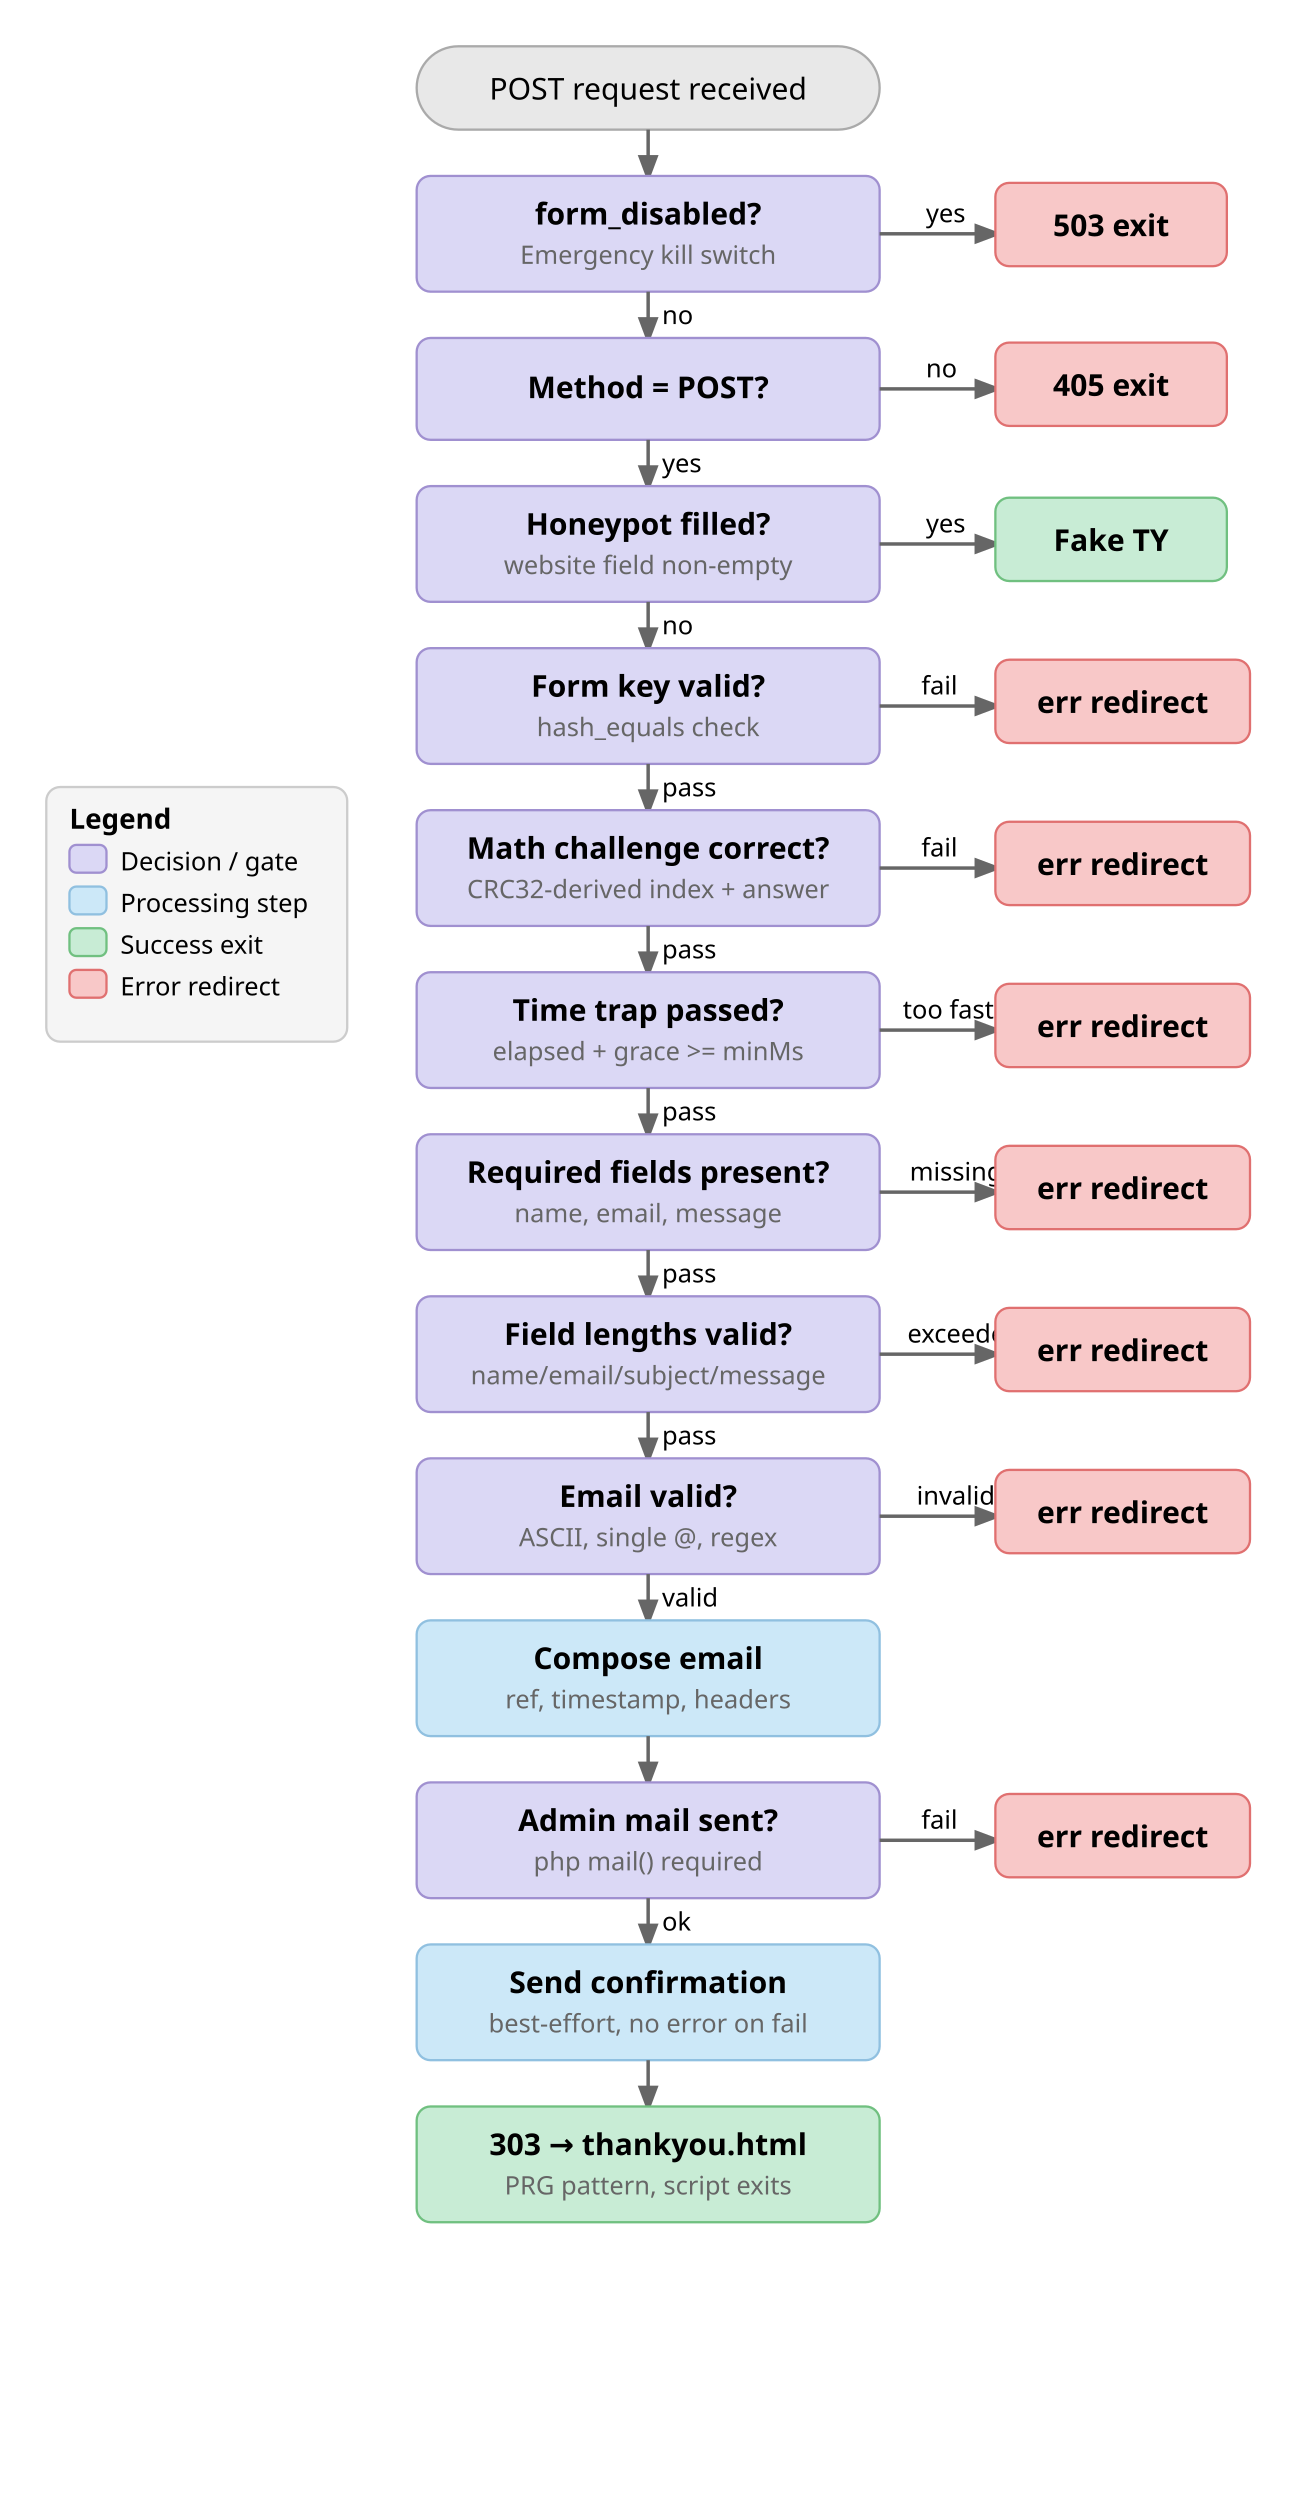
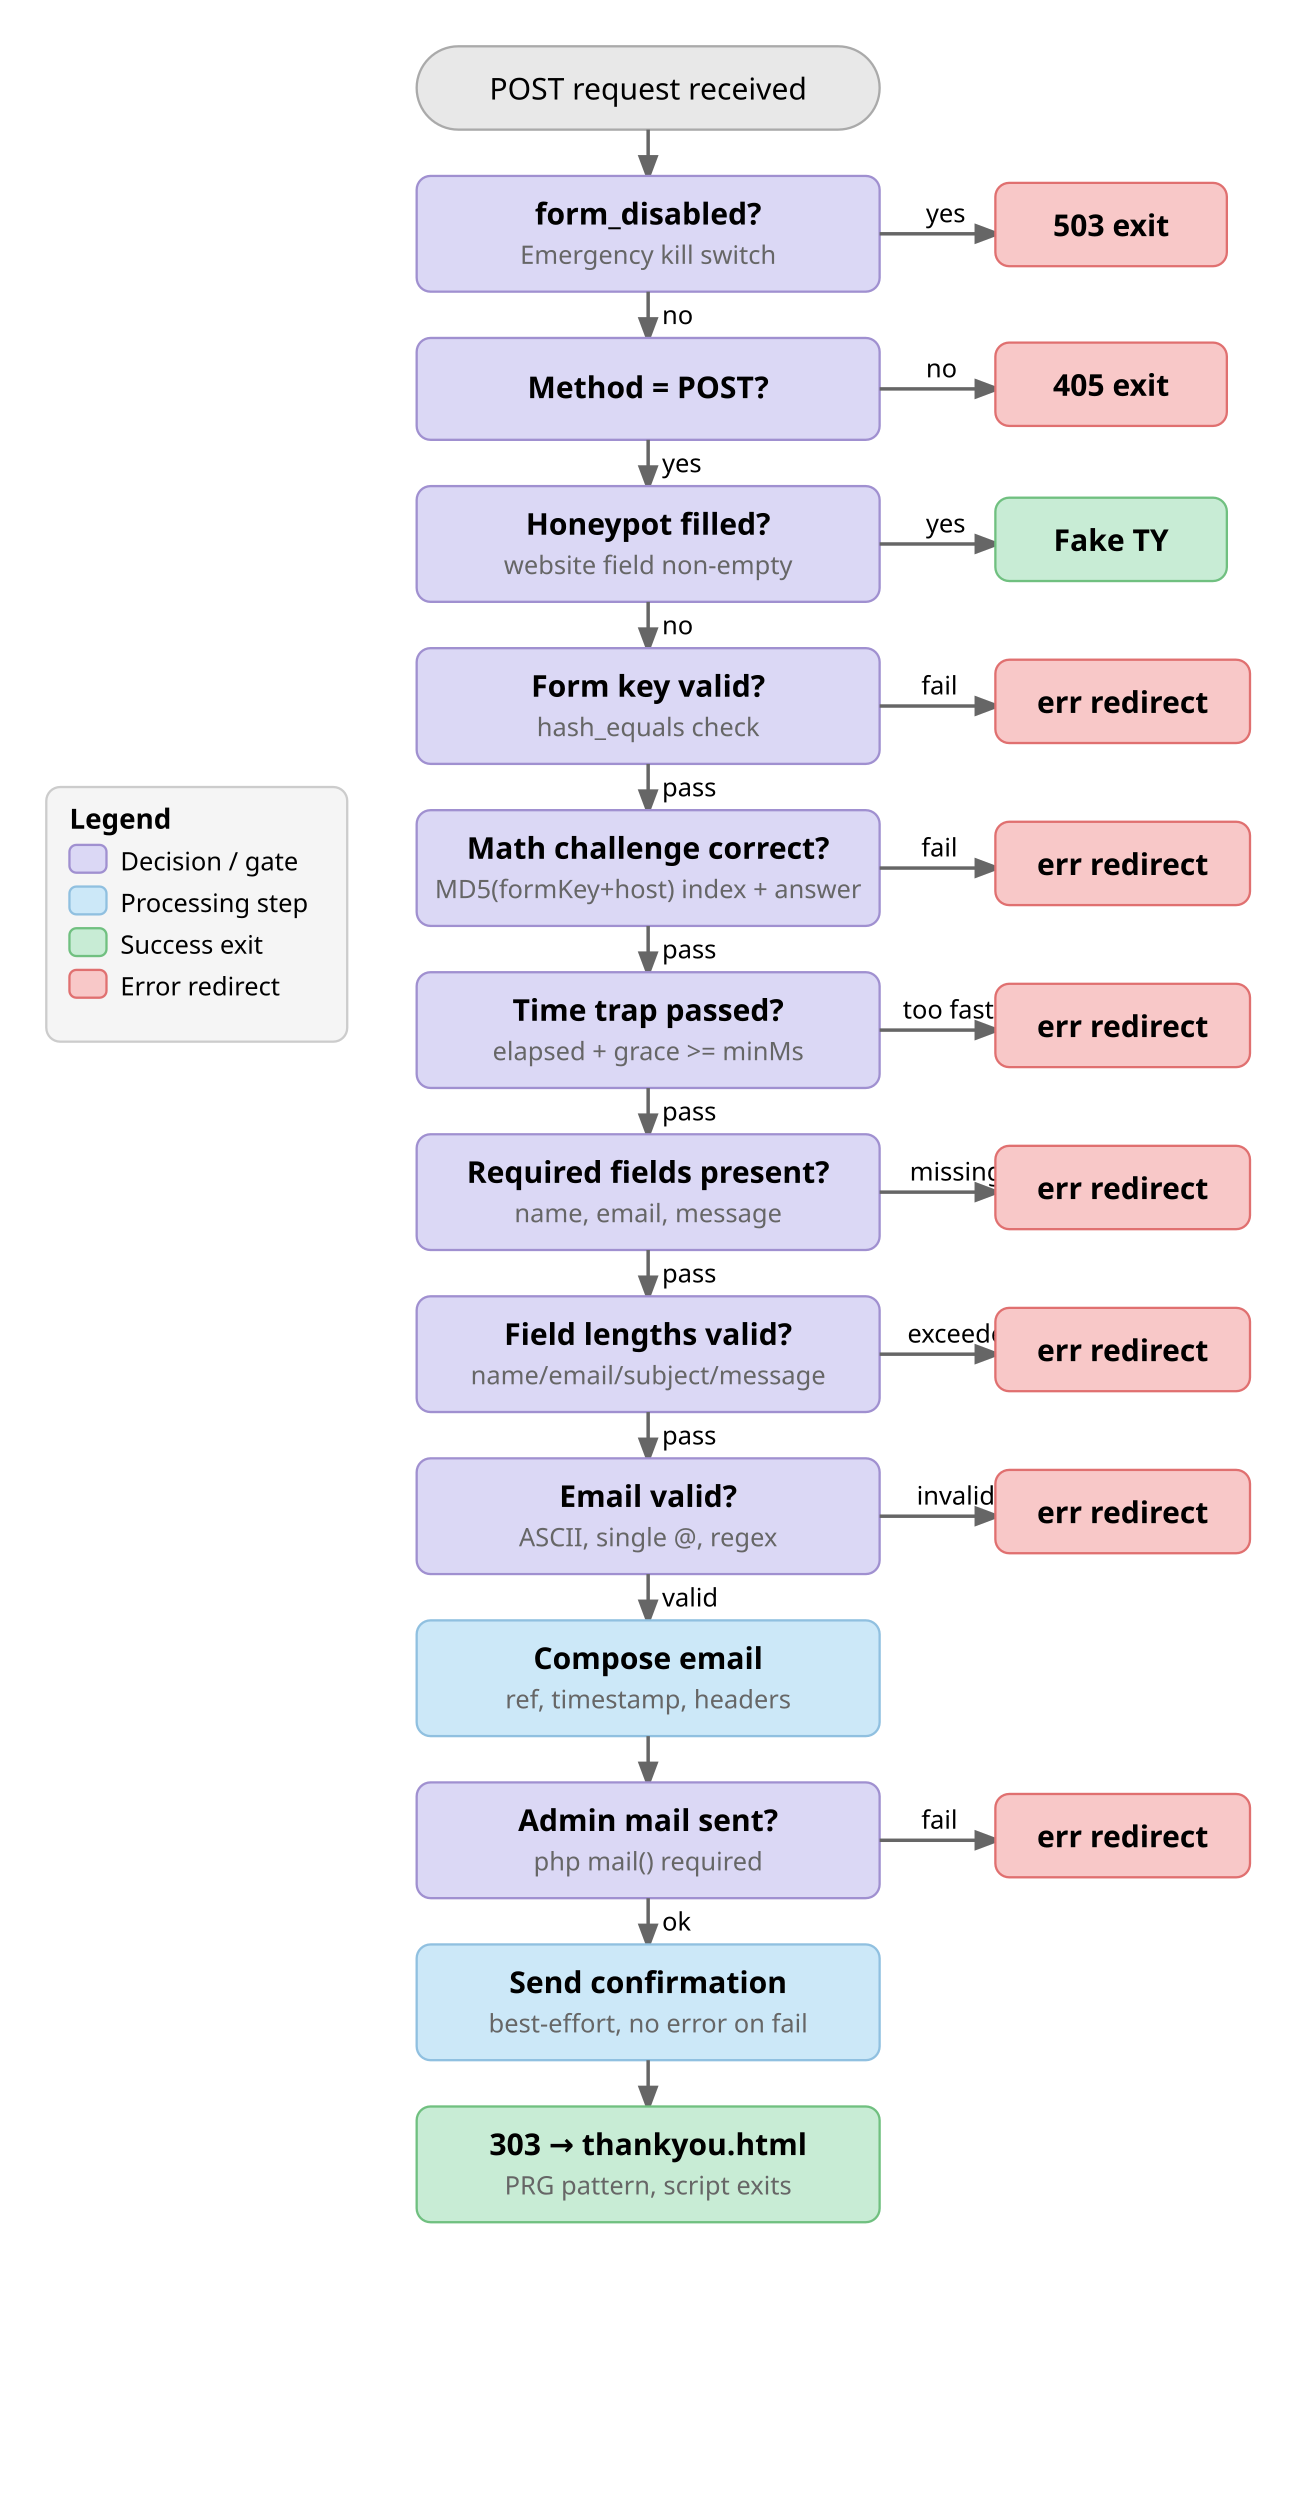
<svg xmlns="http://www.w3.org/2000/svg" width="560" height="1080" font-family="sans-serif" font-size="13">
  <rect x="20" y="340" width="130" height="110" rx="6" fill="#f5f5f5" stroke="#ccc" />
  <text x="30" y="358" font-size="12" font-weight="bold">Legend</text>
  <rect x="30" y="365" width="16" height="12" rx="3" fill="#dbd8f5" stroke="#a090d0" />
  <text x="52" y="376" font-size="11">Decision / gate</text>
  <rect x="30" y="383" width="16" height="12" rx="3" fill="#cce8f8" stroke="#90c0e0" />
  <text x="52" y="394" font-size="11">Processing step</text>
  <rect x="30" y="401" width="16" height="12" rx="3" fill="#c8ecd5" stroke="#70c080" />
  <text x="52" y="412" font-size="11">Success exit</text>
  <rect x="30" y="419" width="16" height="12" rx="3" fill="#f8c8c8" stroke="#e07070" />
  <text x="52" y="430" font-size="11">Error redirect</text>
  <rect x="180" y="20" width="200" height="36" rx="18" fill="#e8e8e8" stroke="#aaa" />
  <text x="280" y="43" text-anchor="middle" font-size="13">POST request received</text>
  <line x1="280" y1="56" x2="280" y2="76" stroke="#666" stroke-width="1.5" marker-end="url(#arr)" />
  <rect x="180" y="76" width="200" height="50" rx="6" fill="#dbd8f5" stroke="#a090d0" />
  <text x="280" y="97" text-anchor="middle" font-weight="bold">form_disabled?</text>
  <text x="280" y="114" text-anchor="middle" font-size="11" fill="#666">Emergency kill switch</text>
  <line x1="380" y1="101" x2="430" y2="101" stroke="#666" stroke-width="1.5" marker-end="url(#arr)" />
  <text x="400" y="96" font-size="11">yes</text>
  <rect x="430" y="79" width="100" height="36" rx="6" fill="#f8c8c8" stroke="#e07070" />
  <text x="480" y="102" text-anchor="middle" font-weight="bold">503 exit</text>
  <line x1="280" y1="126" x2="280" y2="146" stroke="#666" stroke-width="1.5" marker-end="url(#arr)" />
  <text x="286" y="140" font-size="11">no</text>
  <rect x="180" y="146" width="200" height="44" rx="6" fill="#dbd8f5" stroke="#a090d0" />
  <text x="280" y="172" text-anchor="middle" font-weight="bold">Method = POST?</text>
  <line x1="380" y1="168" x2="430" y2="168" stroke="#666" stroke-width="1.5" marker-end="url(#arr)" />
  <text x="400" y="163" font-size="11">no</text>
  <rect x="430" y="148" width="100" height="36" rx="6" fill="#f8c8c8" stroke="#e07070" />
  <text x="480" y="171" text-anchor="middle" font-weight="bold">405 exit</text>
  <line x1="280" y1="190" x2="280" y2="210" stroke="#666" stroke-width="1.5" marker-end="url(#arr)" />
  <text x="286" y="204" font-size="11">yes</text>
  <rect x="180" y="210" width="200" height="50" rx="6" fill="#dbd8f5" stroke="#a090d0" />
  <text x="280" y="231" text-anchor="middle" font-weight="bold">Honeypot filled?</text>
  <text x="280" y="248" text-anchor="middle" font-size="11" fill="#666">website field non-empty</text>
  <line x1="380" y1="235" x2="430" y2="235" stroke="#666" stroke-width="1.5" marker-end="url(#arr)" />
  <text x="400" y="230" font-size="11">yes</text>
  <rect x="430" y="215" width="100" height="36" rx="6" fill="#c8ecd5" stroke="#70c080" />
  <text x="480" y="238" text-anchor="middle" font-weight="bold">Fake TY</text>
  <line x1="280" y1="260" x2="280" y2="280" stroke="#666" stroke-width="1.5" marker-end="url(#arr)" />
  <text x="286" y="274" font-size="11">no</text>
  <rect x="180" y="280" width="200" height="50" rx="6" fill="#dbd8f5" stroke="#a090d0" />
  <text x="280" y="301" text-anchor="middle" font-weight="bold">Form key valid?</text>
  <text x="280" y="318" text-anchor="middle" font-size="11" fill="#666">hash_equals check</text>
  <line x1="380" y1="305" x2="430" y2="305" stroke="#666" stroke-width="1.5" marker-end="url(#arr)" />
  <text x="398" y="300" font-size="11">fail</text>
  <rect x="430" y="285" width="110" height="36" rx="6" fill="#f8c8c8" stroke="#e07070" />
  <text x="485" y="308" text-anchor="middle" font-weight="bold">err redirect</text>
  <line x1="280" y1="330" x2="280" y2="350" stroke="#666" stroke-width="1.5" marker-end="url(#arr)" />
  <text x="286" y="344" font-size="11">pass</text>
  <rect x="180" y="350" width="200" height="50" rx="6" fill="#dbd8f5" stroke="#a090d0" />
  <text x="280" y="371" text-anchor="middle" font-weight="bold">Math challenge correct?</text>
-   <text x="280" y="388" text-anchor="middle" font-size="11" fill="#666">CRC32-derived index + answer</text>
+   <text x="280" y="388" text-anchor="middle" font-size="11" fill="#666">MD5(formKey+host) index + answer</text>
  <line x1="380" y1="375" x2="430" y2="375" stroke="#666" stroke-width="1.5" marker-end="url(#arr)" />
  <text x="398" y="370" font-size="11">fail</text>
  <rect x="430" y="355" width="110" height="36" rx="6" fill="#f8c8c8" stroke="#e07070" />
  <text x="485" y="378" text-anchor="middle" font-weight="bold">err redirect</text>
  <line x1="280" y1="400" x2="280" y2="420" stroke="#666" stroke-width="1.5" marker-end="url(#arr)" />
  <text x="286" y="414" font-size="11">pass</text>
  <rect x="180" y="420" width="200" height="50" rx="6" fill="#dbd8f5" stroke="#a090d0" />
  <text x="280" y="441" text-anchor="middle" font-weight="bold">Time trap passed?</text>
  <text x="280" y="458" text-anchor="middle" font-size="11" fill="#666">elapsed + grace &gt;= minMs</text>
  <line x1="380" y1="445" x2="430" y2="445" stroke="#666" stroke-width="1.5" marker-end="url(#arr)" />
  <text x="390" y="440" font-size="11">too fast</text>
  <rect x="430" y="425" width="110" height="36" rx="6" fill="#f8c8c8" stroke="#e07070" />
  <text x="485" y="448" text-anchor="middle" font-weight="bold">err redirect</text>
  <line x1="280" y1="470" x2="280" y2="490" stroke="#666" stroke-width="1.5" marker-end="url(#arr)" />
  <text x="286" y="484" font-size="11">pass</text>
  <rect x="180" y="490" width="200" height="50" rx="6" fill="#dbd8f5" stroke="#a090d0" />
  <text x="280" y="511" text-anchor="middle" font-weight="bold">Required fields present?</text>
  <text x="280" y="528" text-anchor="middle" font-size="11" fill="#666">name, email, message</text>
  <line x1="380" y1="515" x2="430" y2="515" stroke="#666" stroke-width="1.5" marker-end="url(#arr)" />
  <text x="393" y="510" font-size="11">missing</text>
  <rect x="430" y="495" width="110" height="36" rx="6" fill="#f8c8c8" stroke="#e07070" />
  <text x="485" y="518" text-anchor="middle" font-weight="bold">err redirect</text>
  <line x1="280" y1="540" x2="280" y2="560" stroke="#666" stroke-width="1.5" marker-end="url(#arr)" />
  <text x="286" y="554" font-size="11">pass</text>
  <rect x="180" y="560" width="200" height="50" rx="6" fill="#dbd8f5" stroke="#a090d0" />
  <text x="280" y="581" text-anchor="middle" font-weight="bold">Field lengths valid?</text>
  <text x="280" y="598" text-anchor="middle" font-size="11" fill="#666">name/email/subject/message</text>
  <line x1="380" y1="585" x2="430" y2="585" stroke="#666" stroke-width="1.5" marker-end="url(#arr)" />
  <text x="392" y="580" font-size="11">exceeded</text>
  <rect x="430" y="565" width="110" height="36" rx="6" fill="#f8c8c8" stroke="#e07070" />
  <text x="485" y="588" text-anchor="middle" font-weight="bold">err redirect</text>
  <line x1="280" y1="610" x2="280" y2="630" stroke="#666" stroke-width="1.5" marker-end="url(#arr)" />
  <text x="286" y="624" font-size="11">pass</text>
  <rect x="180" y="630" width="200" height="50" rx="6" fill="#dbd8f5" stroke="#a090d0" />
  <text x="280" y="651" text-anchor="middle" font-weight="bold">Email valid?</text>
  <text x="280" y="668" text-anchor="middle" font-size="11" fill="#666">ASCII, single @, regex</text>
  <line x1="380" y1="655" x2="430" y2="655" stroke="#666" stroke-width="1.5" marker-end="url(#arr)" />
  <text x="396" y="650" font-size="11">invalid</text>
  <rect x="430" y="635" width="110" height="36" rx="6" fill="#f8c8c8" stroke="#e07070" />
  <text x="485" y="658" text-anchor="middle" font-weight="bold">err redirect</text>
  <line x1="280" y1="680" x2="280" y2="700" stroke="#666" stroke-width="1.5" marker-end="url(#arr)" />
  <text x="286" y="694" font-size="11">valid</text>
  <rect x="180" y="700" width="200" height="50" rx="6" fill="#cce8f8" stroke="#90c0e0" />
  <text x="280" y="721" text-anchor="middle" font-weight="bold">Compose email</text>
  <text x="280" y="738" text-anchor="middle" font-size="11" fill="#666">ref, timestamp, headers</text>
  <line x1="280" y1="750" x2="280" y2="770" stroke="#666" stroke-width="1.5" marker-end="url(#arr)" />
  <rect x="180" y="770" width="200" height="50" rx="6" fill="#dbd8f5" stroke="#a090d0" />
  <text x="280" y="791" text-anchor="middle" font-weight="bold">Admin mail sent?</text>
  <text x="280" y="808" text-anchor="middle" font-size="11" fill="#666">php mail() required</text>
  <line x1="380" y1="795" x2="430" y2="795" stroke="#666" stroke-width="1.5" marker-end="url(#arr)" />
  <text x="398" y="790" font-size="11">fail</text>
  <rect x="430" y="775" width="110" height="36" rx="6" fill="#f8c8c8" stroke="#e07070" />
  <text x="485" y="798" text-anchor="middle" font-weight="bold">err redirect</text>
  <line x1="280" y1="820" x2="280" y2="840" stroke="#666" stroke-width="1.5" marker-end="url(#arr)" />
  <text x="286" y="834" font-size="11">ok</text>
  <rect x="180" y="840" width="200" height="50" rx="6" fill="#cce8f8" stroke="#90c0e0" />
  <text x="280" y="861" text-anchor="middle" font-weight="bold">Send confirmation</text>
  <text x="280" y="878" text-anchor="middle" font-size="11" fill="#666">best-effort, no error on fail</text>
  <line x1="280" y1="890" x2="280" y2="910" stroke="#666" stroke-width="1.5" marker-end="url(#arr)" />
  <rect x="180" y="910" width="200" height="50" rx="6" fill="#c8ecd5" stroke="#70c080" />
  <text x="280" y="931" text-anchor="middle" font-weight="bold">303 → thankyou.html</text>
  <text x="280" y="948" text-anchor="middle" font-size="11" fill="#666">PRG pattern, script exits</text>
  <defs>
    <marker id="arr" markerWidth="8" markerHeight="8" refX="6" refY="3" orient="auto">
      <path d="M0,0 L0,6 L8,3 z" fill="#666" />
    </marker>
  </defs>
</svg>
